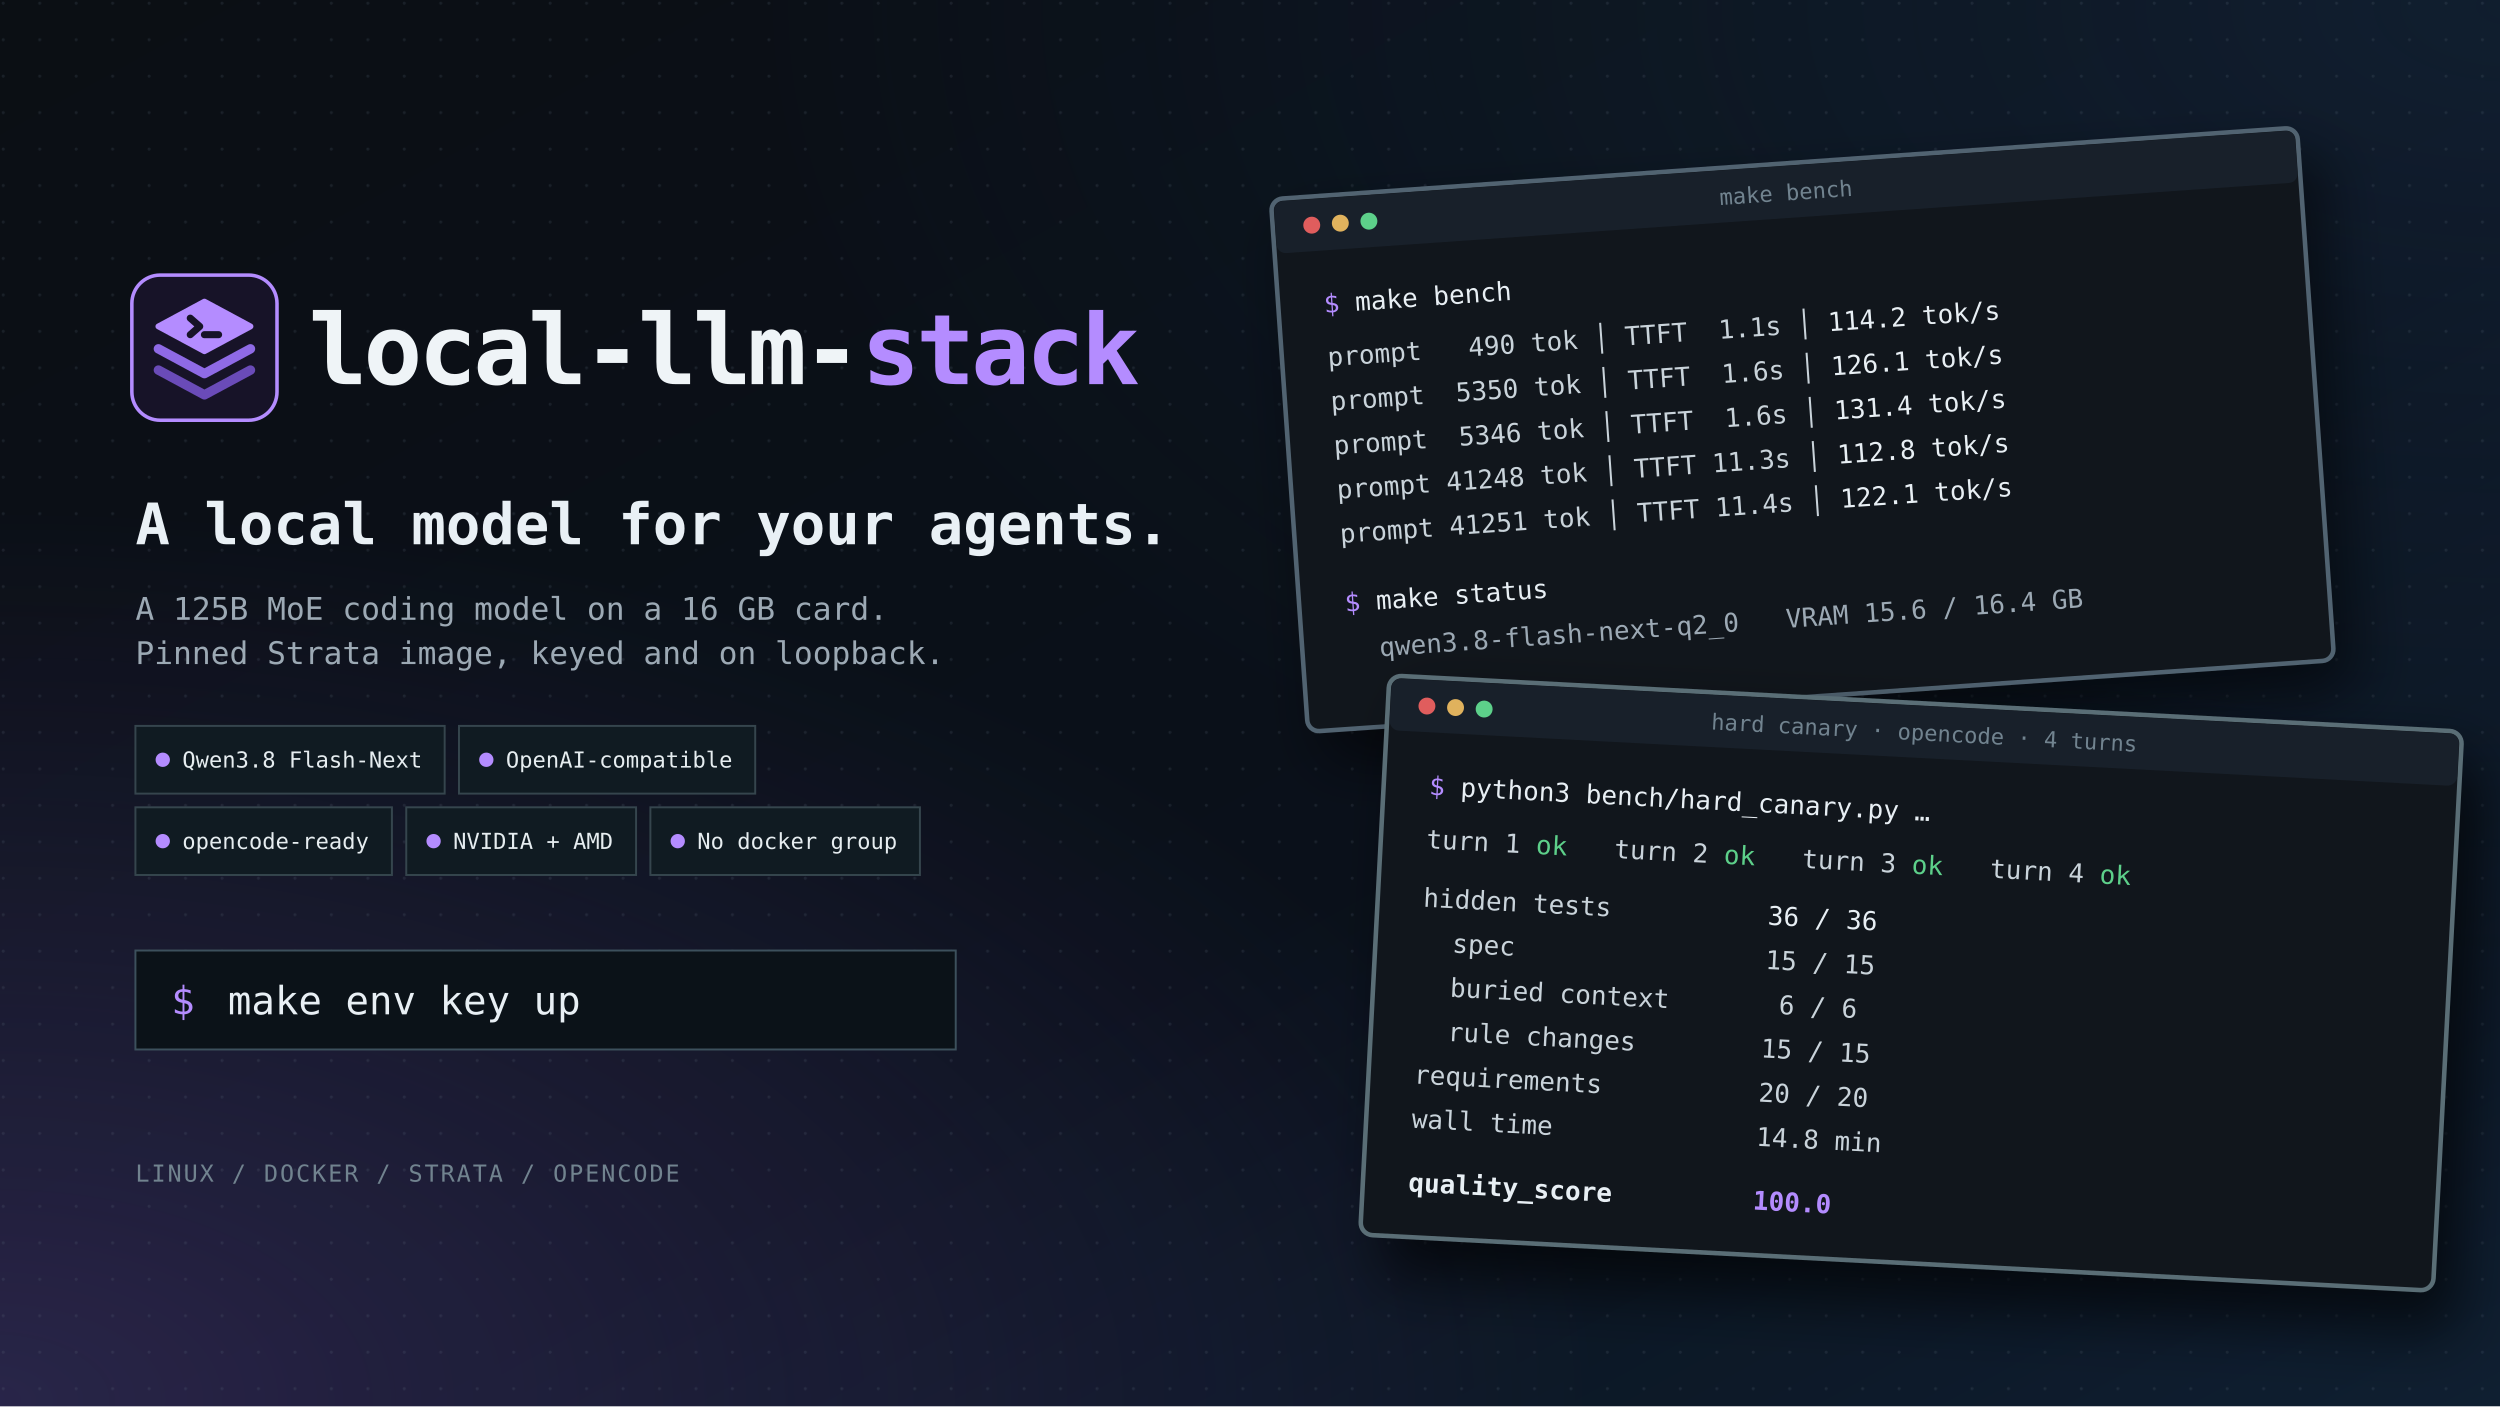
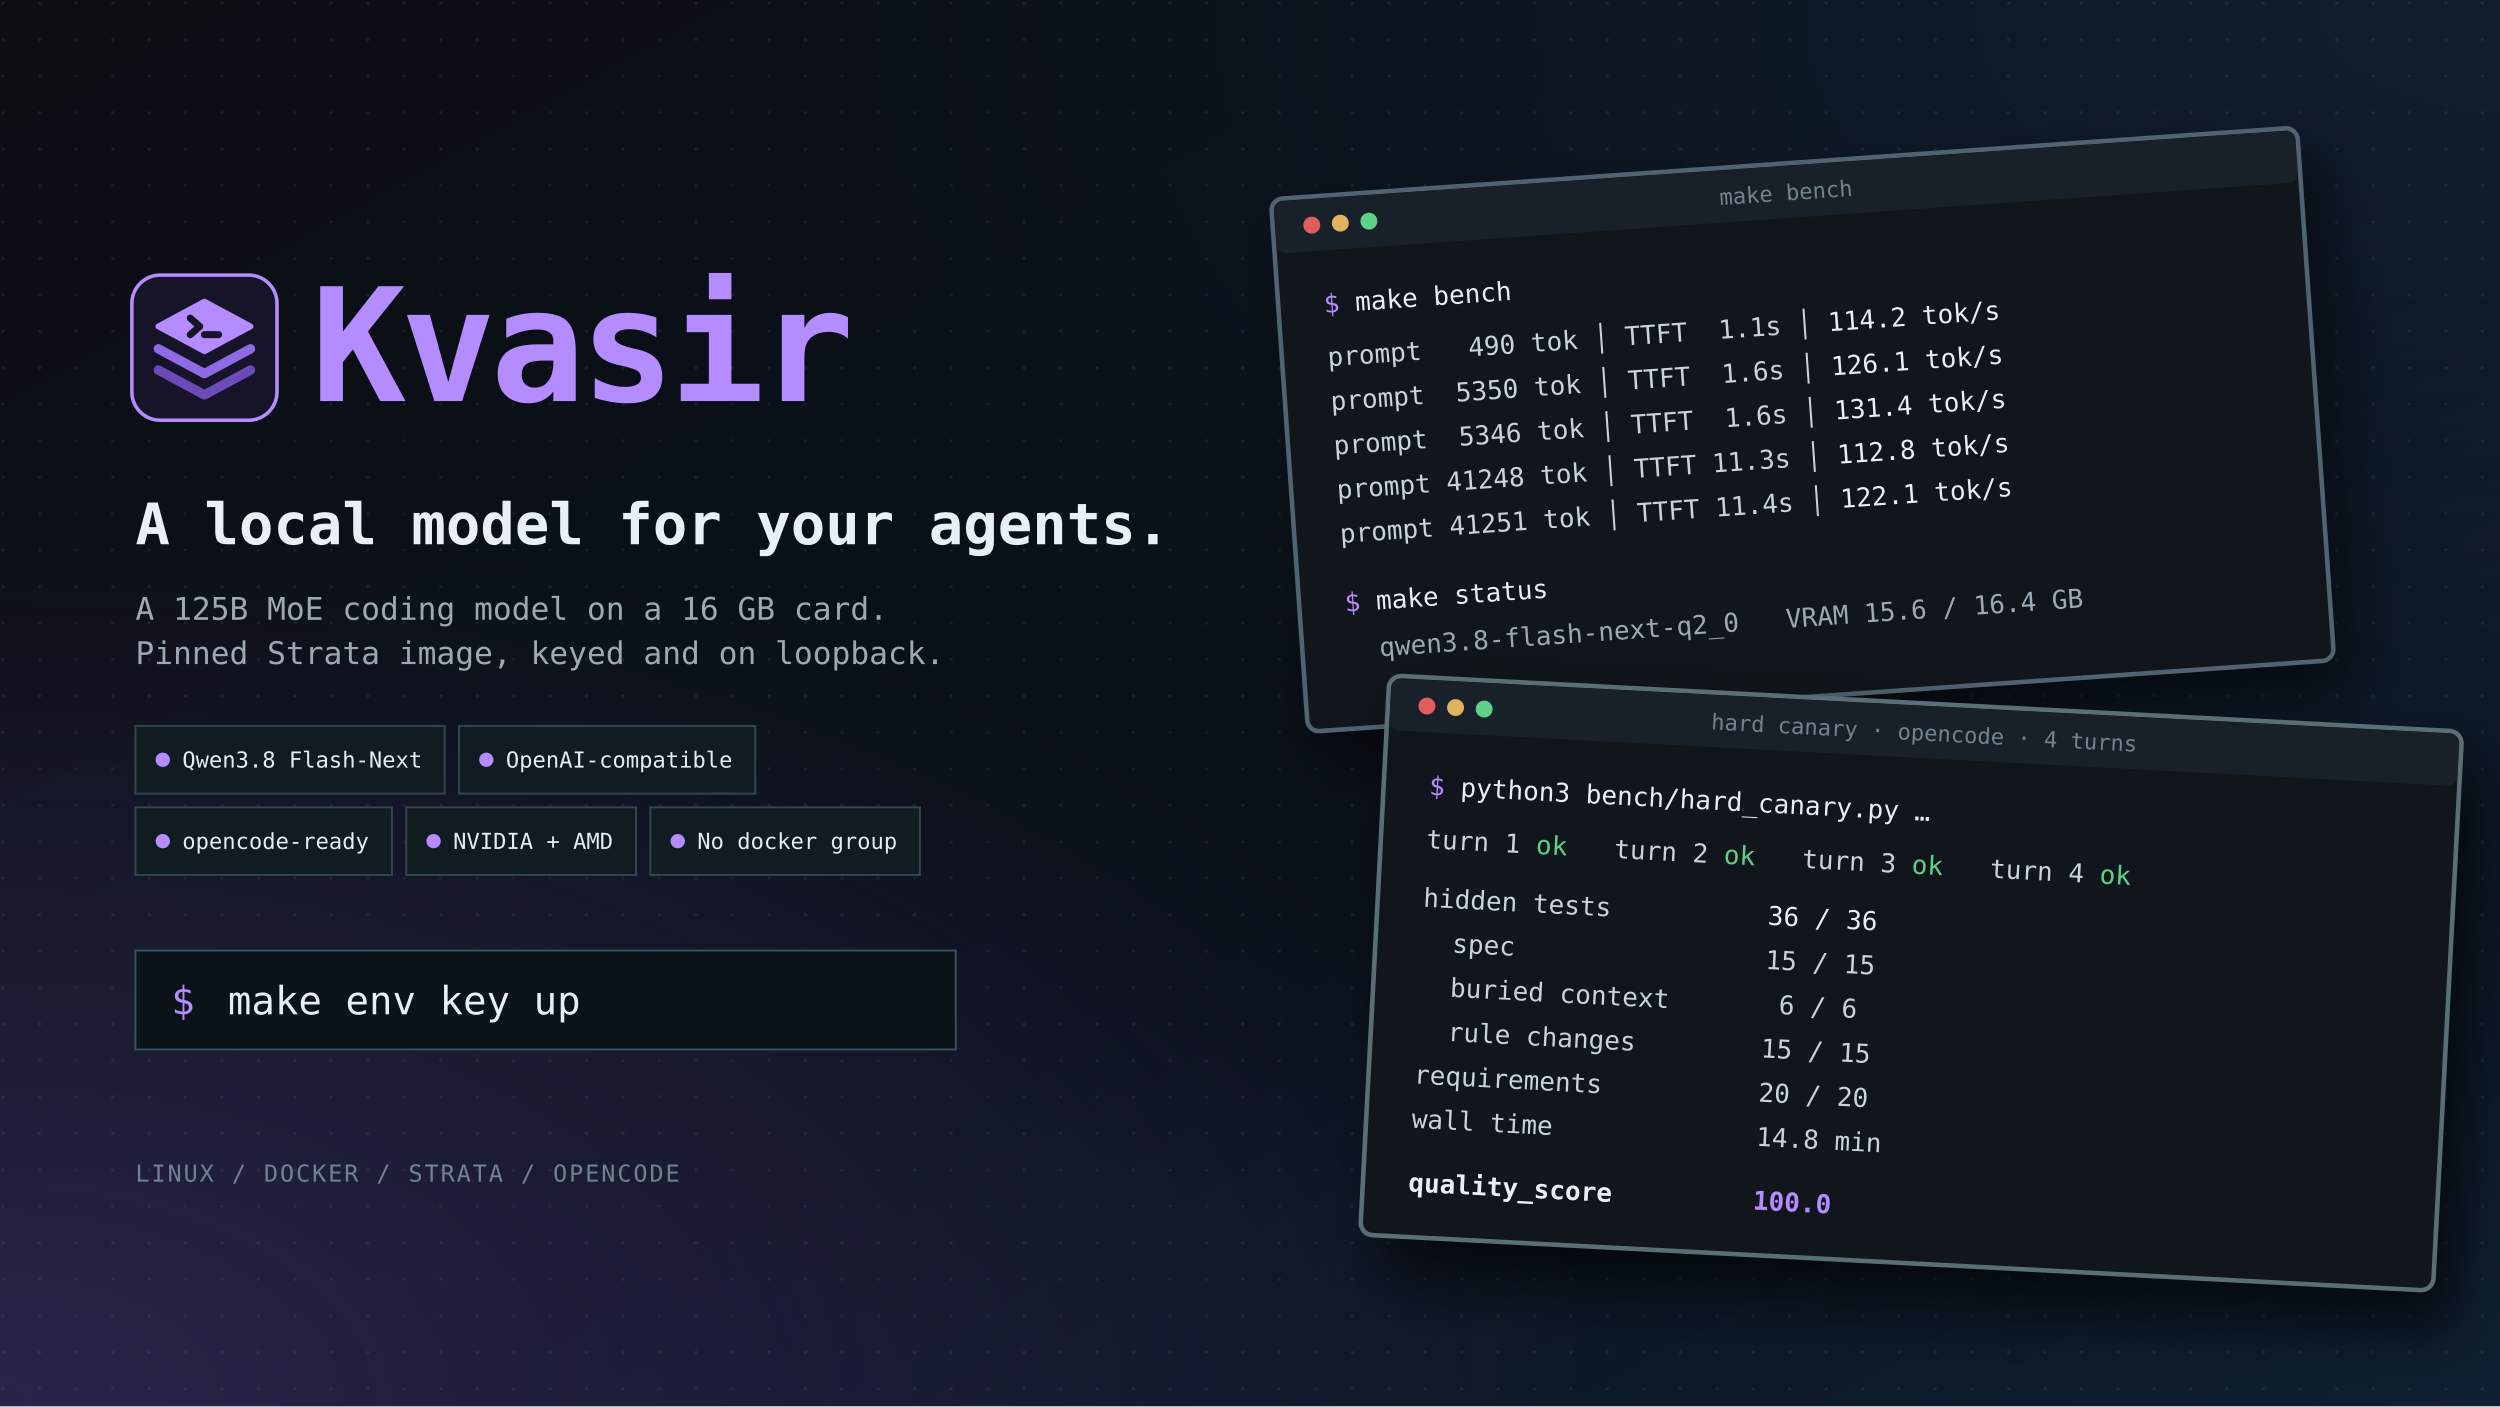
<svg xmlns="http://www.w3.org/2000/svg" width="3840" height="2160" viewBox="0 0 3840 2160">
  <defs>
    <linearGradient id="background" x1="0" y1="0" x2="1" y2="1">
      <stop offset="0" stop-color="#0b1015" />
      <stop offset=".58" stop-color="#0a111b" />
      <stop offset="1" stop-color="#102236" />
    </linearGradient>
    <radialGradient id="accentGlow" cx="0" cy="1" r="1">
      <stop offset="0" stop-color="#8f6ae6" stop-opacity=".27" />
      <stop offset=".64" stop-color="#8f6ae6" stop-opacity="0" />
    </radialGradient>
    <radialGradient id="blueGlow" cx="1" cy="0" r="1">
      <stop offset="0" stop-color="#264d78" stop-opacity=".27" />
      <stop offset=".7" stop-color="#264d78" stop-opacity="0" />
    </radialGradient>
    <pattern id="dots" width="56" height="56" patternUnits="userSpaceOnUse">
      <circle cx="5" cy="5" r="2.4" fill="#7a8f9d" opacity=".16" />
    </pattern>
    <linearGradient id="line" x1="0" x2="1">
      <stop stop-color="#b48cff" />
      <stop offset="1" stop-color="#b48cff" stop-opacity="0" />
    </linearGradient>
    <filter id="shadow" x="-.2" y="-.2" width="1.5" height="1.6">
      <feGaussianBlur stdDeviation="45" />
    </filter>
  </defs>
  <rect width="3840" height="2160" fill="url(#background)" />
  <rect width="3840" height="2160" fill="url(#accentGlow)" />
  <rect width="3840" height="2160" fill="url(#blueGlow)" />
  <rect width="3840" height="2160" fill="url(#dots)" />
  <rect x="0" y="0" width="3840" height="2160" fill="#070b0f" opacity=".13" />
  <g transform="translate(198 418) scale(0.90625)">
    <rect x="5" y="5" width="246" height="246" rx="48" fill="#171328" stroke="#b48cff" stroke-width="6" />
    <g fill="none" stroke-linecap="round" stroke-linejoin="round">
      <path d="M128 50 206 92 128 134 50 92Z" fill="#b48cff" stroke="#b48cff" stroke-width="10" />
      <path d="M104 78 120 92 104 106M128 106H152" stroke="#171328" stroke-width="12" />
      <path d="M50 130 128 172 206 130" stroke="#8f6ae6" stroke-width="16" />
      <path d="M50 166 128 208 206 166" stroke="#6a4bb8" stroke-width="16" />
    </g>
  </g>
  <g font-family="JetBrainsMono Nerd Font,JetBrains Mono,monospace">
-     <text x="474" y="590" font-size="150" font-weight="700" letter-spacing="-6" fill="#eff4f7">local-llm-<tspan fill="#b48cff">stack</tspan>
-     </text>
+     <text x="478" y="616" font-size="242" font-weight="700" letter-spacing="-8" fill="#b48cff">Kvasir</text>
    <text x="208" y="836" font-size="88" font-weight="700" fill="#e9f0f5">A local model for your agents.</text>
    <text x="208" y="952" font-size="48" fill="#9ca9b4">A 125B MoE coding model on a 16 GB card.</text>
    <text x="208" y="1020" font-size="48" fill="#9ca9b4">Pinned Strata image, keyed and on loopback.</text>
    <g font-size="34" fill="#e6edf0">
      <rect x="208" y="1115" width="475" height="104" fill="#101b22" stroke="#35454d" stroke-width="3" />
      <circle cx="250" cy="1167" r="11" fill="#b48cff" />
      <text x="280" y="1179">Qwen3.8 Flash-Next</text>
      <rect x="705" y="1115" width="455" height="104" fill="#101b22" stroke="#35454d" stroke-width="3" />
      <circle cx="747" cy="1167" r="11" fill="#b48cff" />
      <text x="777" y="1179">OpenAI-compatible</text>
      <rect x="208" y="1240" width="394" height="104" fill="#101b22" stroke="#35454d" stroke-width="3" />
      <circle cx="250" cy="1292" r="11" fill="#b48cff" />
      <text x="280" y="1304">opencode-ready</text>
      <rect x="624" y="1240" width="353" height="104" fill="#101b22" stroke="#35454d" stroke-width="3" />
      <circle cx="666" cy="1292" r="11" fill="#b48cff" />
      <text x="696" y="1304">NVIDIA + AMD</text>
      <rect x="999" y="1240" width="414" height="104" fill="#101b22" stroke="#35454d" stroke-width="3" />
      <circle cx="1041" cy="1292" r="11" fill="#b48cff" />
      <text x="1071" y="1304">No docker group</text>
    </g>
    <rect x="208" y="1460" width="1260" height="152" fill="#0b1218" stroke="#3c505c" stroke-width="3" />
    <text x="263" y="1558" font-size="60" fill="#b48cff">$</text>
    <text x="350" y="1558" font-size="60" fill="#e8eff4">make env key up</text>
    <path d="M209 1732H1395" stroke="url(#line)" stroke-width="5" />
    <text x="208" y="1815" font-size="36" letter-spacing="3" fill="#71838f">LINUX  /  DOCKER  /  STRATA  /  OPENCODE</text>
  </g>
  <g transform="translate(1980 250) rotate(-4 790 430)" font-family="JetBrainsMono Nerd Font,JetBrains Mono,monospace" font-size="40" xml:space="preserve">
    <rect x="30" y="42" width="1580" height="830" rx="22" fill="#000" opacity=".55" filter="url(#shadow)" />
    <rect width="1580" height="820" rx="18" fill="#11161c" stroke="#516371" stroke-width="7" />
    <rect x="4" y="4" width="1572" height="80" rx="14" fill="#18202a" />
    <circle cx="60" cy="44" r="13" fill="#e05d5d" />
    <circle cx="104" cy="44" r="13" fill="#e0b25d" />
    <circle cx="148" cy="44" r="13" fill="#5dd08a" />
    <text x="790" y="57" text-anchor="middle" font-size="34" fill="#71838f">make bench</text>
    <text x="70" y="180" fill="#b48cff">$ <tspan fill="#e8eff4">make bench</tspan>
    </text>
    <g fill="#c9d3da">
      <text x="70" y="262">prompt   490 tok │ TTFT  1.1s │ <tspan fill="#e8eff4">114.2 tok/s</tspan>
      </text>
      <text x="70" y="330">prompt  5350 tok │ TTFT  1.6s │ <tspan fill="#e8eff4">126.1 tok/s</tspan>
      </text>
      <text x="70" y="398">prompt  5346 tok │ TTFT  1.6s │ <tspan fill="#e8eff4">131.4 tok/s</tspan>
      </text>
      <text x="70" y="466">prompt 41248 tok │ TTFT 11.3s │ <tspan fill="#e8eff4">112.8 tok/s</tspan>
      </text>
      <text x="70" y="534">prompt 41251 tok │ TTFT 11.4s │ <tspan fill="#e8eff4">122.1 tok/s</tspan>
      </text>
    </g>
    <text x="70" y="640" fill="#b48cff">$ <tspan fill="#e8eff4">make status</tspan>
    </text>
    <text x="70" y="712" fill="#9ca9b4">  qwen3.8-flash-next-q2_0   VRAM 15.6 / 16.4 GB</text>
  </g>
  <g transform="translate(2110 1080) rotate(3 825 440)" font-family="JetBrainsMono Nerd Font,JetBrains Mono,monospace" font-size="40" xml:space="preserve">
    <rect x="35" y="47" width="1650" height="870" rx="24" fill="#000" opacity=".67" filter="url(#shadow)" />
    <rect width="1650" height="860" rx="19" fill="#11161c" stroke="#5a6e76" stroke-width="7" />
    <rect x="4" y="4" width="1642" height="80" rx="15" fill="#18202a" />
    <circle cx="60" cy="44" r="13" fill="#e05d5d" />
    <circle cx="104" cy="44" r="13" fill="#e0b25d" />
    <circle cx="148" cy="44" r="13" fill="#5dd08a" />
    <text x="825" y="57" text-anchor="middle" font-size="34" fill="#71838f">hard canary · opencode · 4 turns</text>
    <text x="70" y="180" fill="#b48cff">$ <tspan fill="#e8eff4">python3 bench/hard_canary.py …</tspan>
    </text>
    <g fill="#c9d3da">
      <text x="70" y="262">turn 1 <tspan fill="#5dd08a">ok</tspan>   turn 2 <tspan fill="#5dd08a">ok</tspan>   turn 3 <tspan fill="#5dd08a">ok</tspan>   turn 4 <tspan fill="#5dd08a">ok</tspan>
      </text>
      <text x="70" y="352">hidden tests          <tspan fill="#e8eff4">36 / 36</tspan>
      </text>
      <text x="70" y="420">  spec                15 / 15</text>
      <text x="70" y="488">  buried context       6 / 6</text>
      <text x="70" y="556">  rule changes        15 / 15</text>
      <text x="70" y="624">requirements          20 / 20</text>
      <text x="70" y="692">wall time             14.8 min</text>
    </g>
    <text x="70" y="790" font-weight="700" fill="#e8eff4">quality_score         <tspan fill="#b48cff">100.0</tspan>
    </text>
  </g>
</svg>
